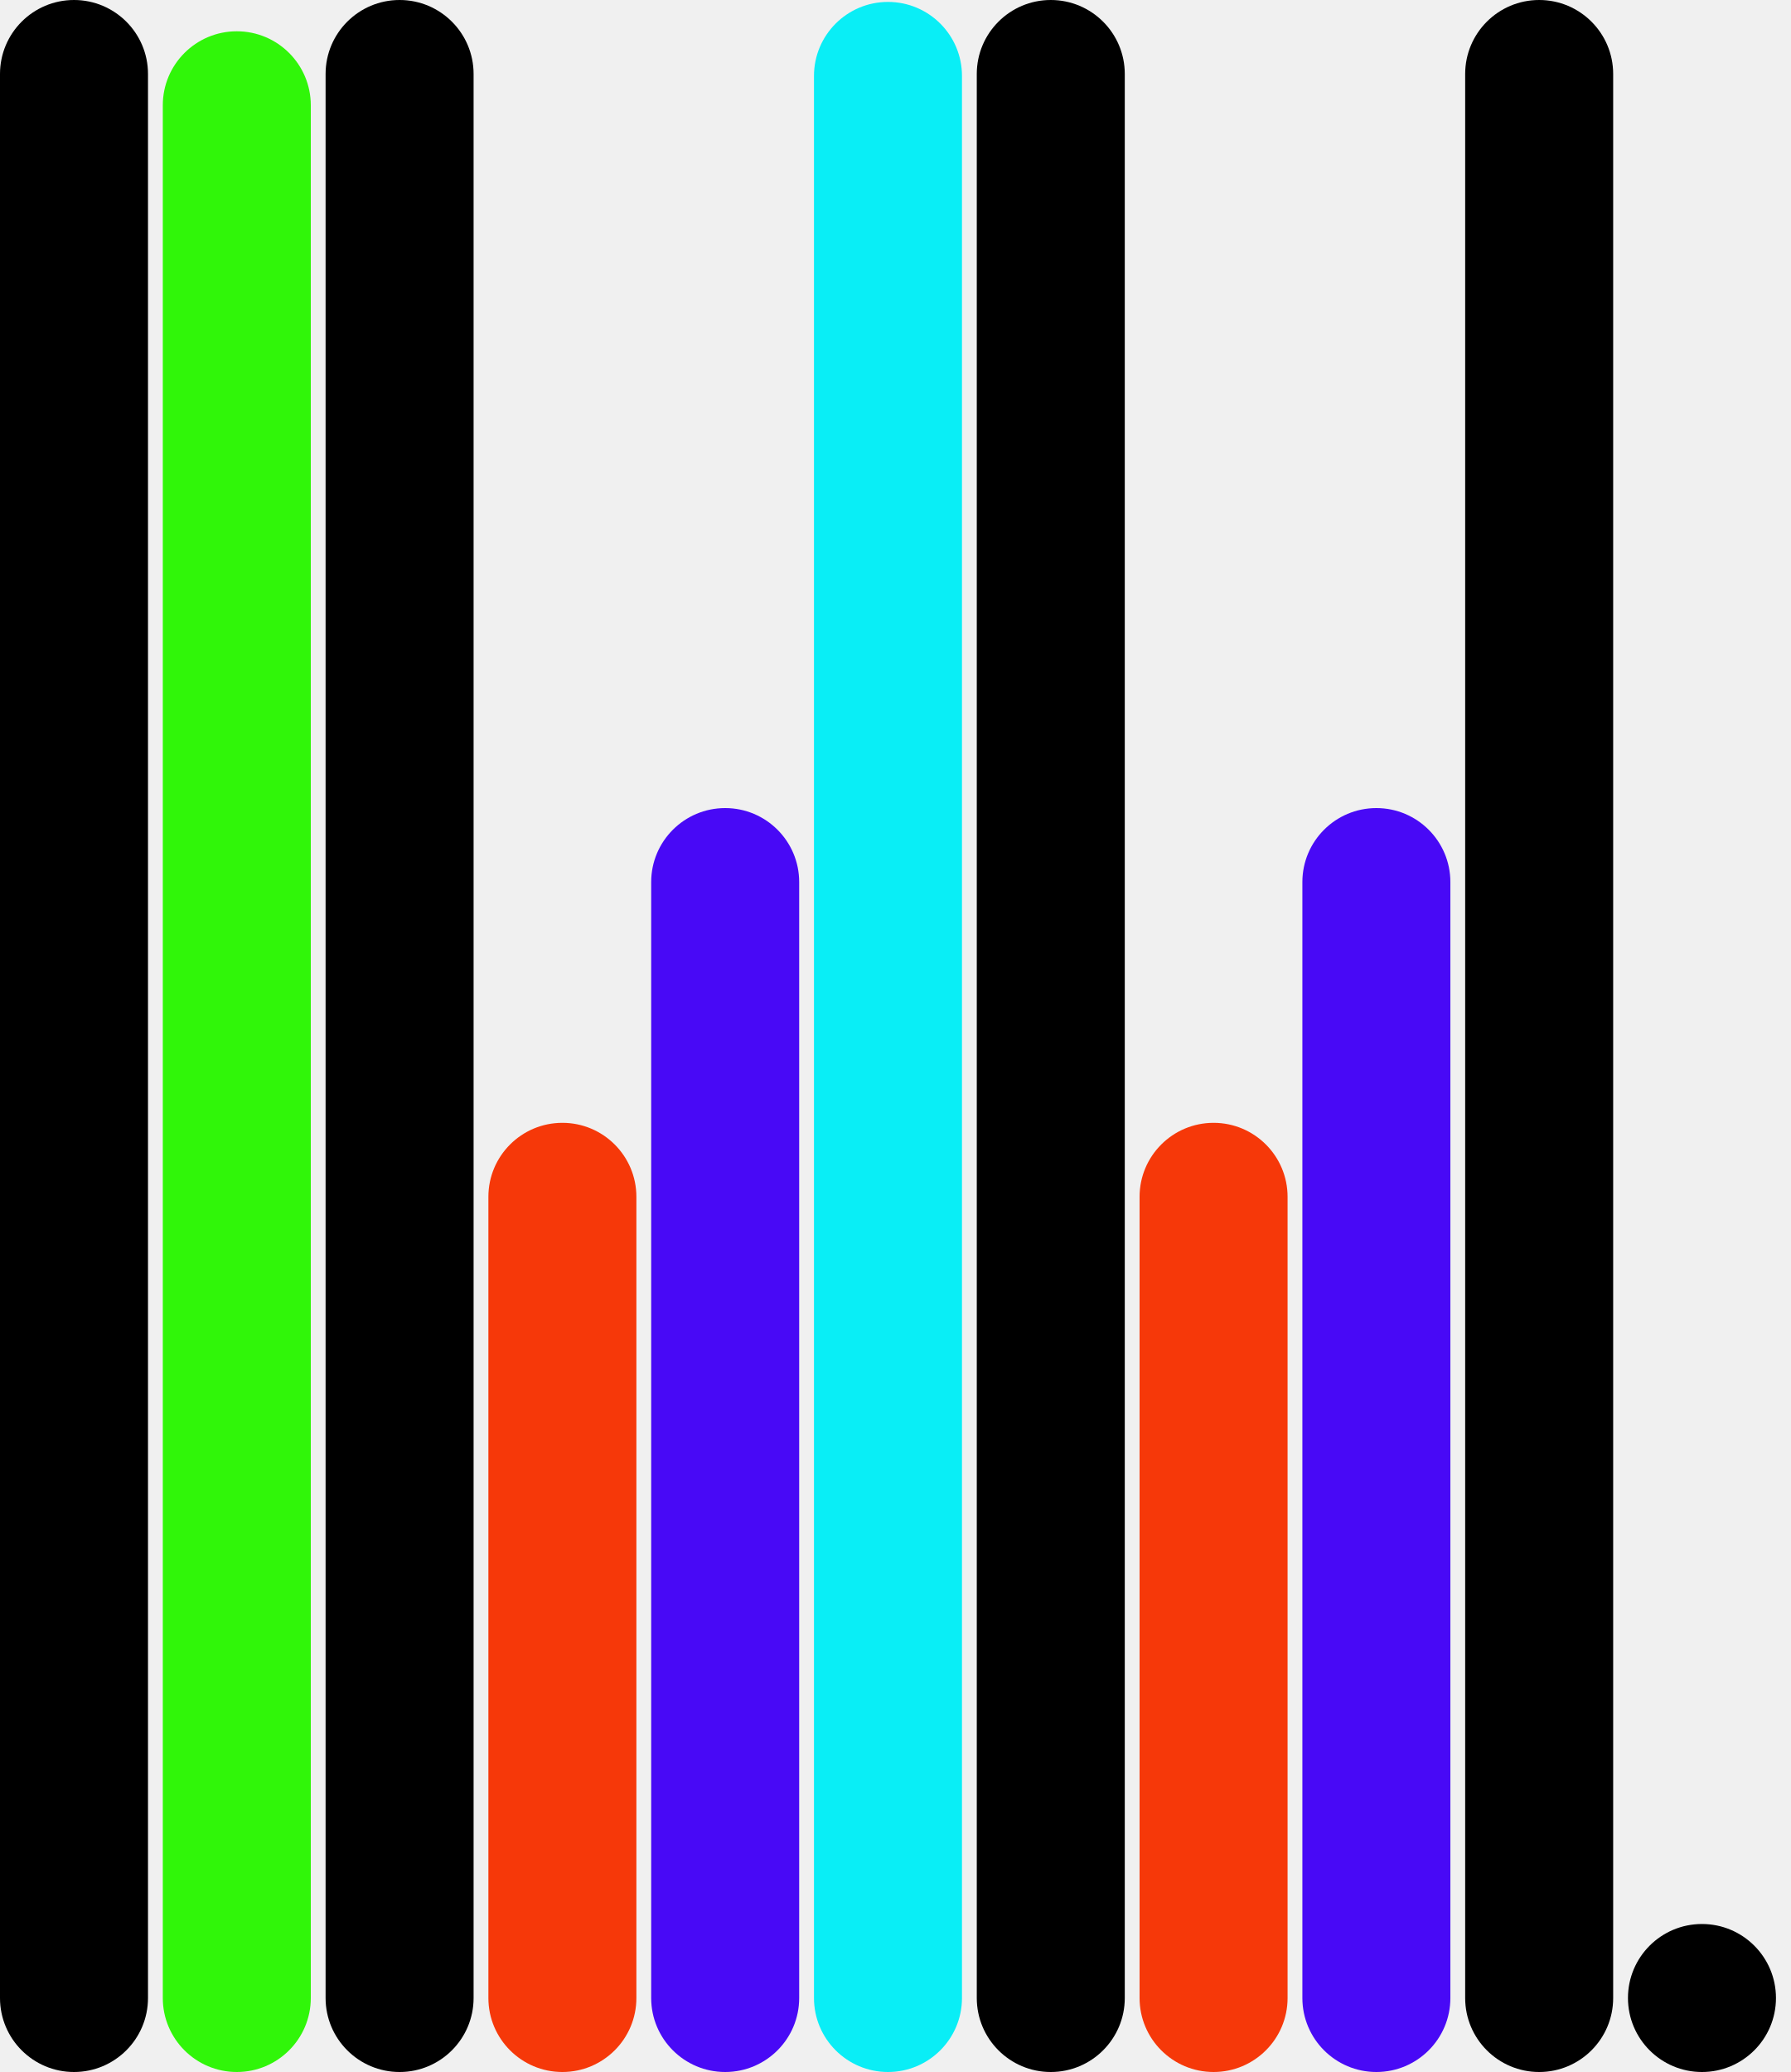
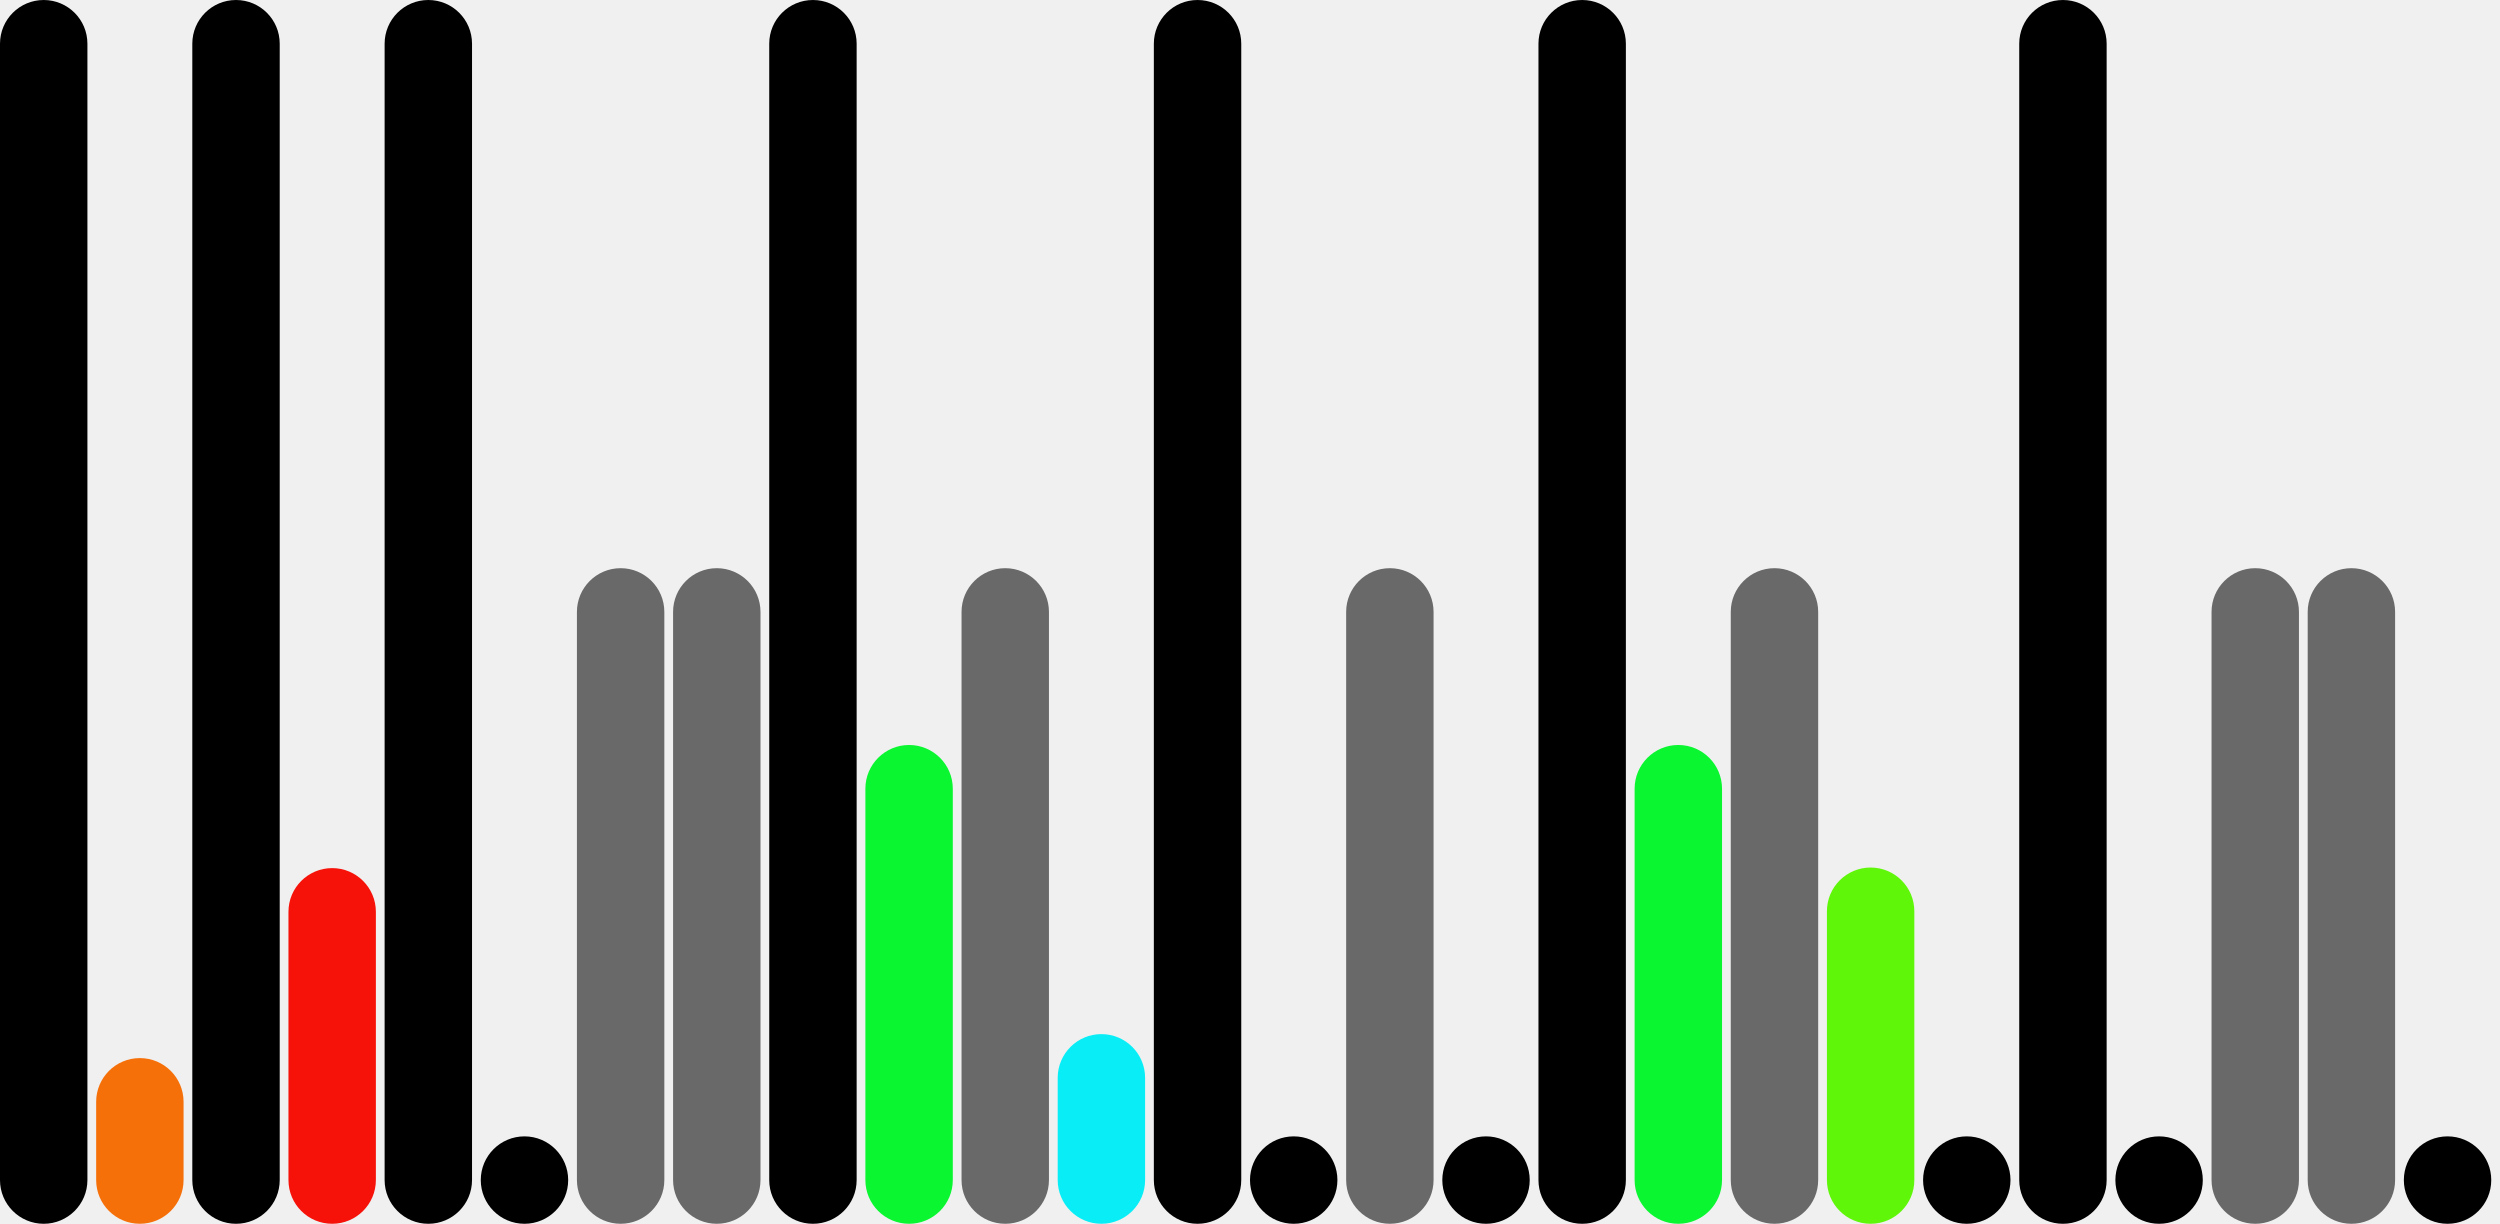
- <svg xmlns="http://www.w3.org/2000/svg" version="1.1" baseProfile="full" width="121" height="140">
-   <rect x="0" y="0" width=";121" height="140" style="fill:white;" />
+ <svg xmlns="http://www.w3.org/2000/svg" version="1.1" baseProfile="full" width="286" height="140">
+   <rect x="0" y="0" width=";286" height="140" style="fill:white;" />
  <rect x="0" y="0" rx="5" ry="5" width="10" height="140" style="fill:black" />
-   <rect x="11" y="2.114" rx="5" ry="5" width="10" height="137.886" style="fill:hsl(110,93%,50%)" />
+   <rect x="11" y="121.045" rx="5" ry="5" width="10" height="18.955" style="fill:hsl(26,93%,50%)" />
  <rect x="22" y="0" rx="5" ry="5" width="10" height="140" style="fill:black" />
-   <rect x="33" y="75.867" rx="5" ry="5" width="10" height="64.133" style="fill:hsl(12,93%,50%)" />
-   <rect x="44" y="54.6" rx="5" ry="5" width="10" height="85.4" style="fill:hsl(256,93%,50%)" />
-   <rect x="55" y="0.13" rx="5" ry="5" width="10" height="139.87" style="fill:hsl(182,93%,50%)" />
-   <rect x="66" y="0" rx="5" ry="5" width="10" height="140" style="fill:black" />
-   <rect x="77" y="75.867" rx="5" ry="5" width="10" height="64.133" style="fill:hsl(12,93%,50%)" />
-   <rect x="88" y="54.6" rx="5" ry="5" width="10" height="85.4" style="fill:hsl(256,93%,50%)" />
-   <rect x="99" y="0" rx="5" ry="5" width="10" height="140" style="fill:black" />
-   <rect x="110" y="130" rx="5" ry="5" width="10" height="10" style="fill:black" />
+   <rect x="33" y="99.311" rx="5" ry="5" width="10" height="40.689" style="fill:hsl(2,93%,50%)" />
+   <rect x="44" y="0" rx="5" ry="5" width="10" height="140" style="fill:black" />
+   <rect x="55" y="130" rx="5" ry="5" width="10" height="10" style="fill:black" />
+   <rect x="66" y="65" rx="5" ry="5" width="10" height="75" style="fill:dimgray" />
+   <rect x="77" y="65" rx="5" ry="5" width="10" height="75" style="fill:dimgray" />
+   <rect x="88" y="0" rx="5" ry="5" width="10" height="140" style="fill:black" />
+   <rect x="99" y="85.226" rx="5" ry="5" width="10" height="54.774" style="fill:hsl(130,93%,50%)" />
+   <rect x="110" y="65" rx="5" ry="5" width="10" height="75" style="fill:dimgray" />
+   <rect x="121" y="118.302" rx="5" ry="5" width="10" height="21.698" style="fill:hsl(182,93%,50%)" />
+   <rect x="132" y="0" rx="5" ry="5" width="10" height="140" style="fill:black" />
+   <rect x="143" y="130" rx="5" ry="5" width="10" height="10" style="fill:black" />
+   <rect x="154" y="65" rx="5" ry="5" width="10" height="75" style="fill:dimgray" />
+   <rect x="165" y="130" rx="5" ry="5" width="10" height="10" style="fill:black" />
+   <rect x="176" y="0" rx="5" ry="5" width="10" height="140" style="fill:black" />
+   <rect x="187" y="85.226" rx="5" ry="5" width="10" height="54.774" style="fill:hsl(130,93%,50%)" />
+   <rect x="198" y="65" rx="5" ry="5" width="10" height="75" style="fill:dimgray" />
+   <rect x="209" y="99.245" rx="5" ry="5" width="10" height="40.755" style="fill:hsl(98,93%,50%)" />
+   <rect x="220" y="130" rx="5" ry="5" width="10" height="10" style="fill:black" />
+   <rect x="231" y="0" rx="5" ry="5" width="10" height="140" style="fill:black" />
+   <rect x="242" y="130" rx="5" ry="5" width="10" height="10" style="fill:black" />
+   <rect x="253" y="65" rx="5" ry="5" width="10" height="75" style="fill:dimgray" />
+   <rect x="264" y="65" rx="5" ry="5" width="10" height="75" style="fill:dimgray" />
+   <rect x="275" y="130" rx="5" ry="5" width="10" height="10" style="fill:black" />
</svg>
